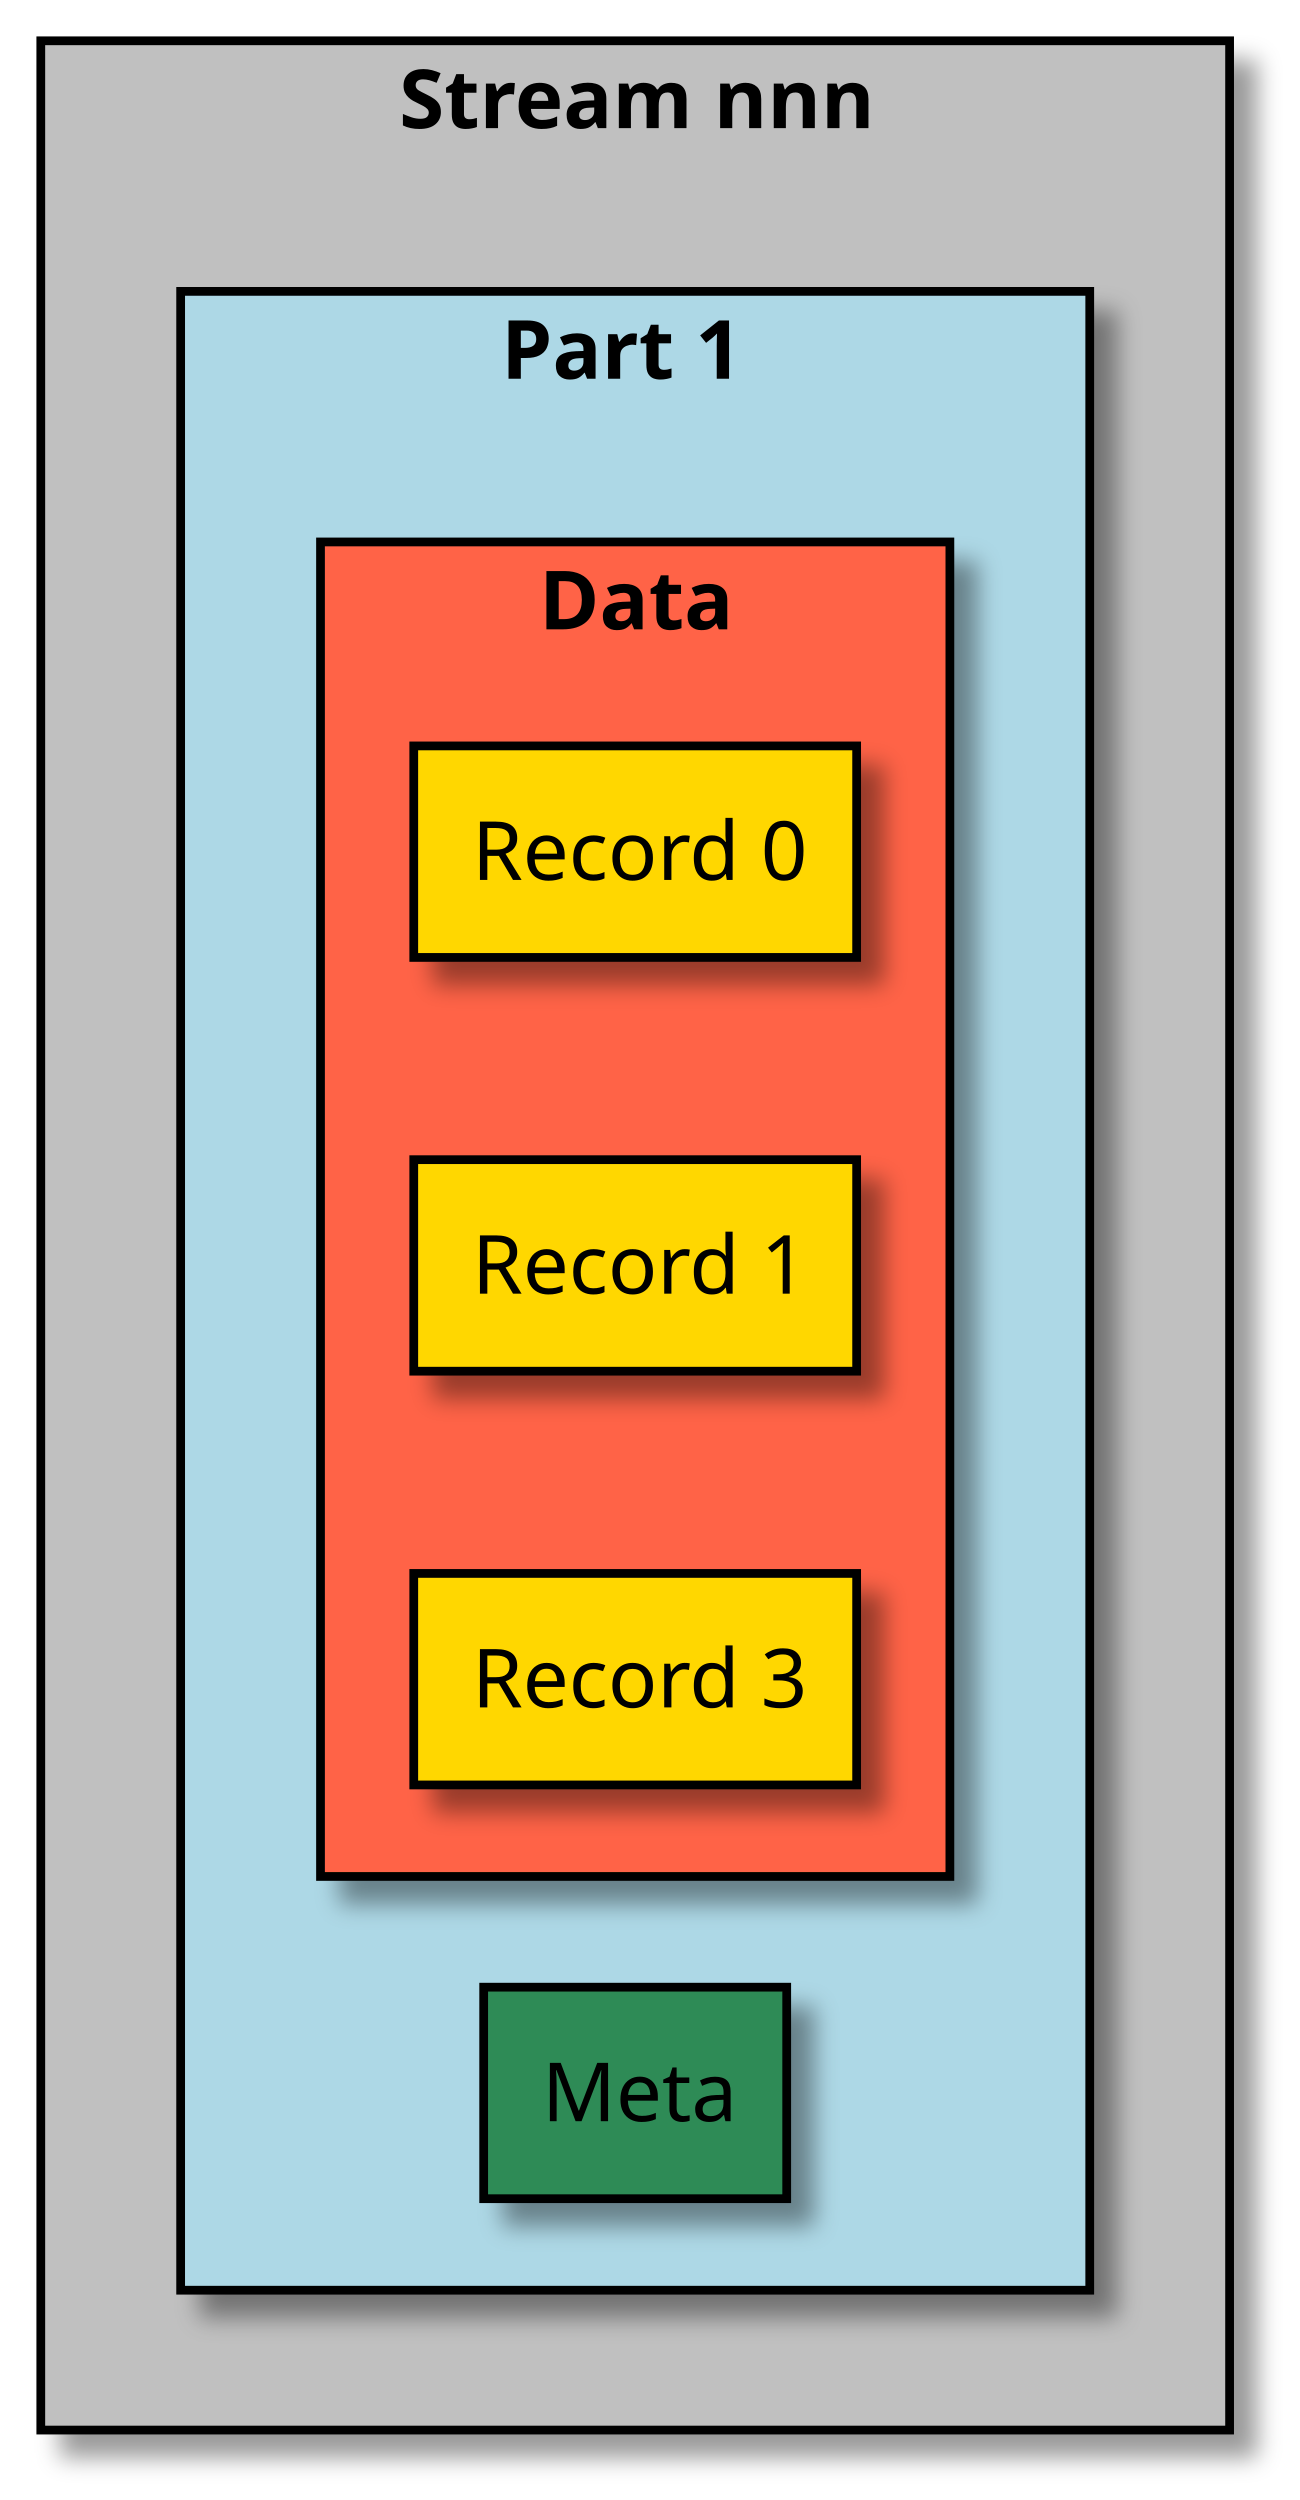
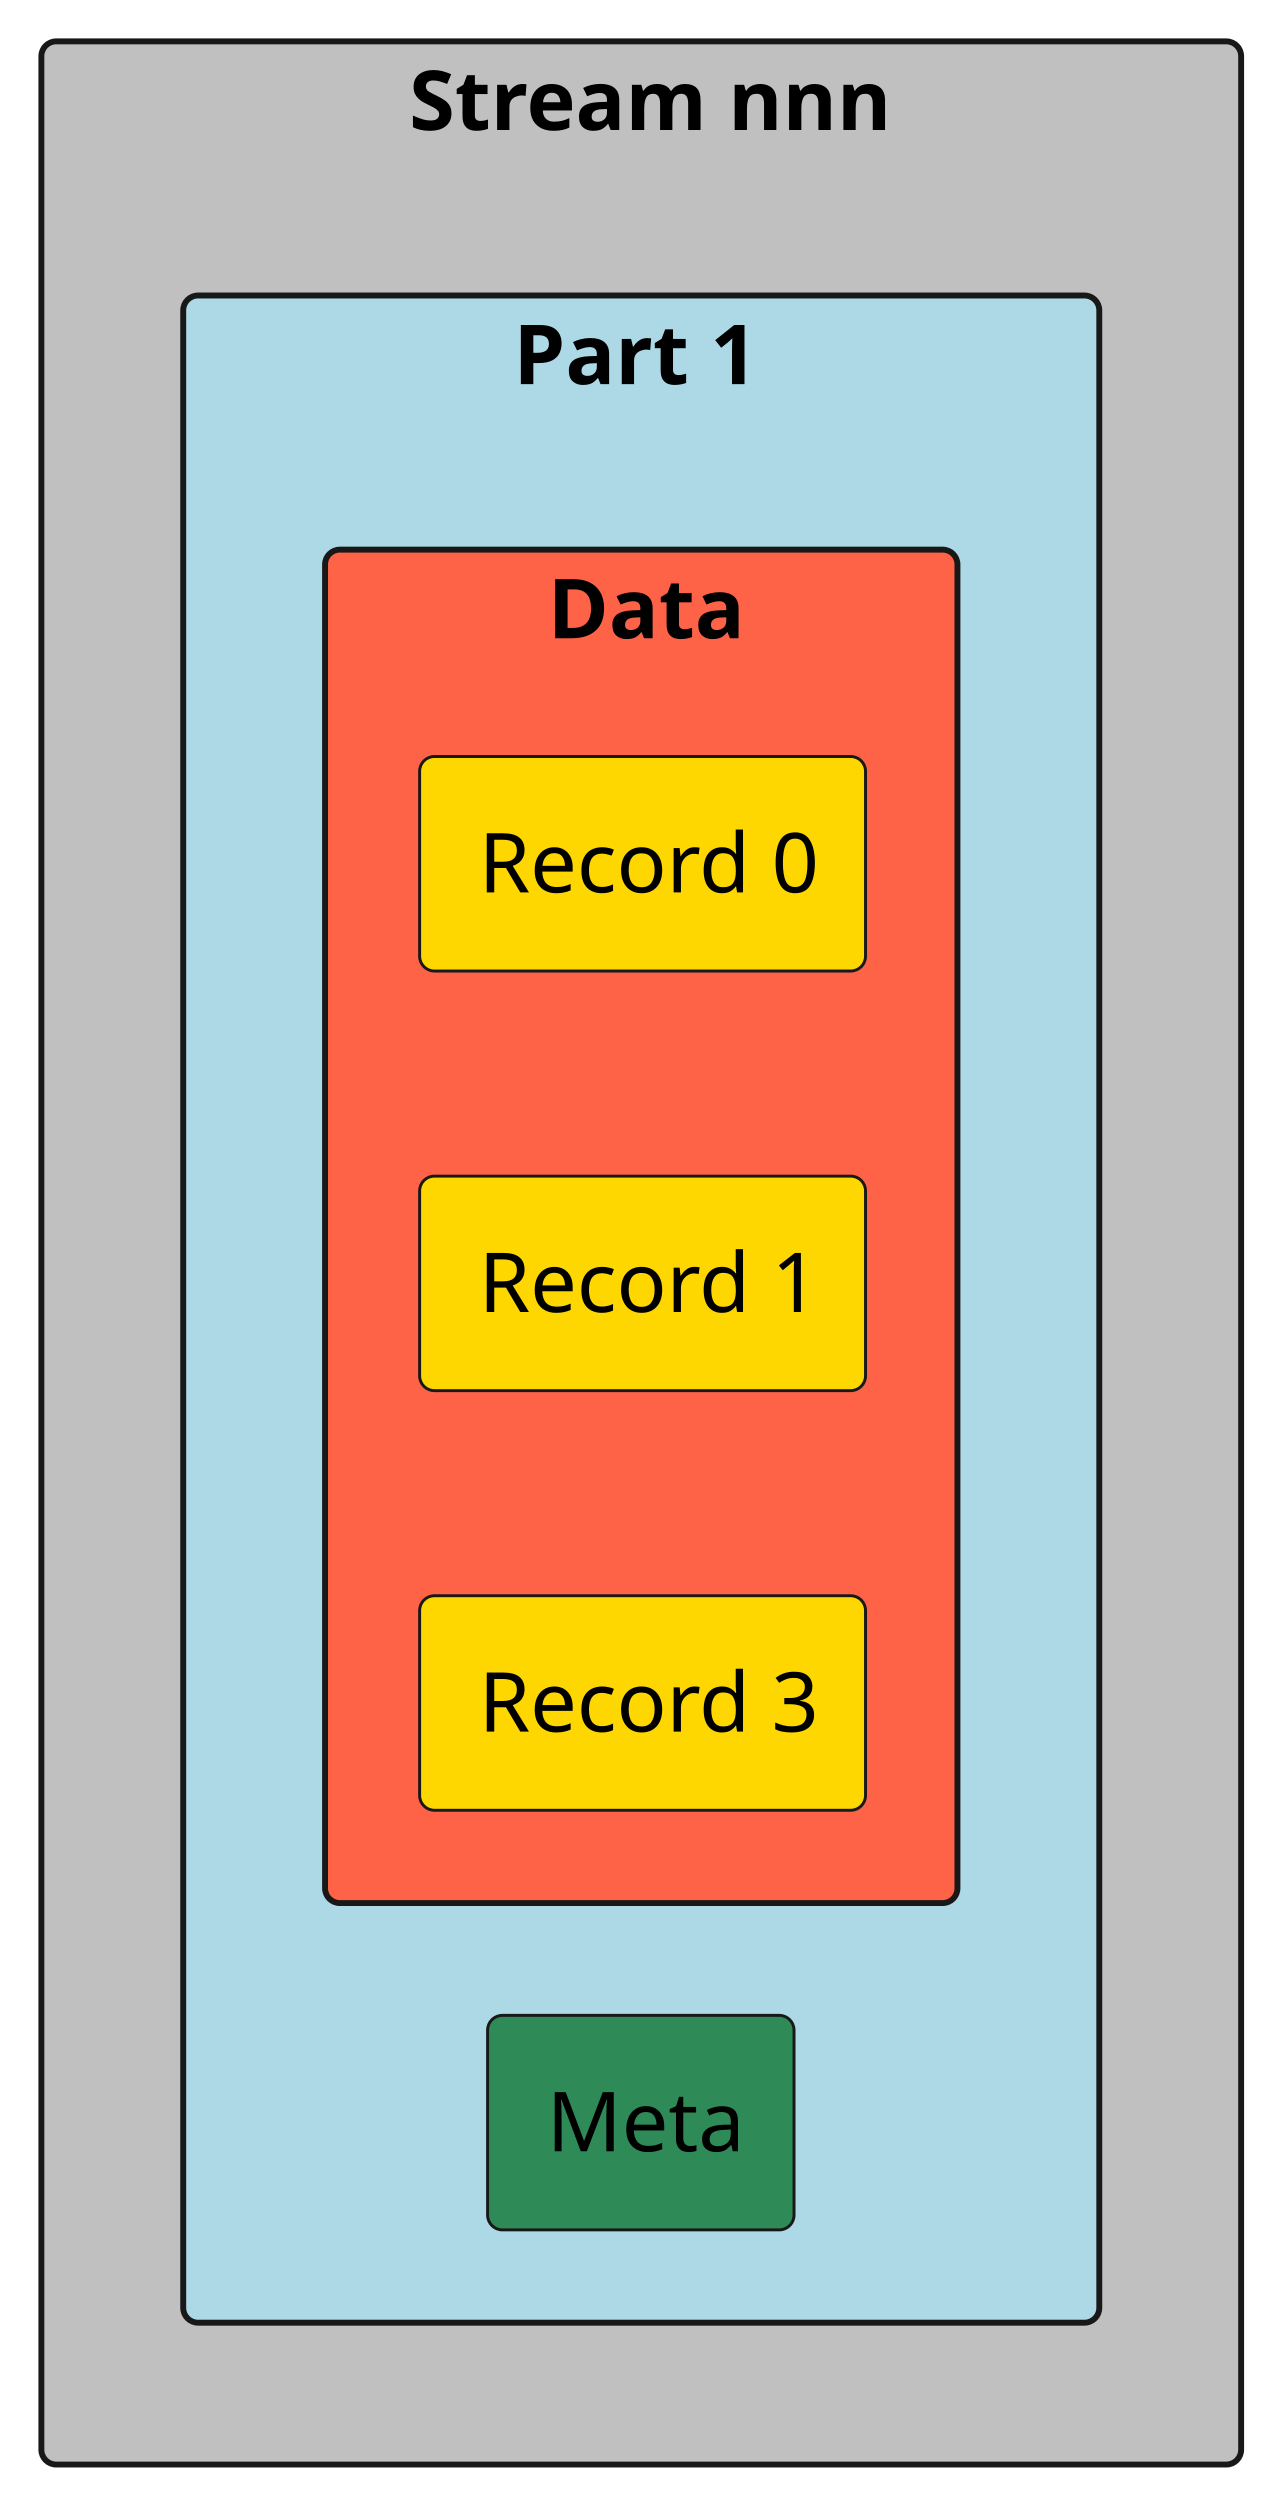
- <svg xmlns="http://www.w3.org/2000/svg" contentScriptType="application/ecmascript" contentStyleType="text/css" height="429px" preserveAspectRatio="none" style="width:223px;height:429px;" version="1.1" viewBox="0 0 223 429" width="223px" zoomAndPan="magnify">
-   <defs>
-     <filter height="300%" id="ffvl3wikactkp" width="300%" x="-1" y="-1">
-       <feGaussianBlur result="blurOut" stdDeviation="2.0" />
-       <feColorMatrix in="blurOut" result="blurOut2" type="matrix" values="0 0 0 0 0 0 0 0 0 0 0 0 0 0 0 0 0 0 .4 0" />
-       <feOffset dx="4.0" dy="4.0" in="blurOut2" result="blurOut3" />
-       <feBlend in="SourceGraphic" in2="blurOut3" mode="normal" />
-     </filter>
-   </defs>
+ <svg xmlns="http://www.w3.org/2000/svg" contentStyleType="text/css" data-diagram-type="CLASS" height="423px" preserveAspectRatio="none" style="width:216px;height:423px;background:#FFFFFF;" version="1.1" viewBox="0 0 216 423" width="216px" zoomAndPan="magnify">
+   <defs />
  <g>
-     <rect fill="#C0C0C0" filter="url(#ffvl3wikactkp)" height="410" style="stroke:#000000;stroke-width:1.5;" width="204" x="7" y="7" />
-     <text fill="#000000" font-family="sans-serif" font-size="14" font-weight="bold" lengthAdjust="spacing" textLength="81" x="68.5" y="21.995">Stream nnn</text>
-     <rect fill="#ADD8E6" filter="url(#ffvl3wikactkp)" height="343" style="stroke:#000000;stroke-width:1.5;" width="156" x="31" y="50" />
-     <text fill="#000000" font-family="sans-serif" font-size="14" font-weight="bold" lengthAdjust="spacing" textLength="42" x="86" y="64.995">Part 1</text>
-     <rect fill="#FF6347" filter="url(#ffvl3wikactkp)" height="229" style="stroke:#000000;stroke-width:1.5;" width="108" x="55" y="93" />
-     <text fill="#000000" font-family="sans-serif" font-size="14" font-weight="bold" lengthAdjust="spacing" textLength="33" x="92.5" y="107.995">Data</text>
-     <rect fill="#FFD700" filter="url(#ffvl3wikactkp)" height="36.297" style="stroke:#000000;stroke-width:1.5;" width="76" x="71" y="128" />
-     <text fill="#000000" font-family="sans-serif" font-size="14" lengthAdjust="spacing" textLength="56" x="81" y="150.995">Record 0</text>
-     <rect fill="#FFD700" filter="url(#ffvl3wikactkp)" height="36.297" style="stroke:#000000;stroke-width:1.5;" width="76" x="71" y="199" />
-     <text fill="#000000" font-family="sans-serif" font-size="14" lengthAdjust="spacing" textLength="56" x="81" y="221.995">Record 1</text>
-     <rect fill="#FFD700" filter="url(#ffvl3wikactkp)" height="36.297" style="stroke:#000000;stroke-width:1.5;" width="76" x="71" y="270" />
-     <text fill="#000000" font-family="sans-serif" font-size="14" lengthAdjust="spacing" textLength="56" x="81" y="292.995">Record 3</text>
-     <rect fill="#2E8B57" filter="url(#ffvl3wikactkp)" height="36.297" style="stroke:#000000;stroke-width:1.5;" width="52" x="83" y="341" />
-     <text fill="#000000" font-family="sans-serif" font-size="14" lengthAdjust="spacing" textLength="32" x="93" y="363.995">Meta</text>
+     <g class="cluster" data-qualified-name="Stream nnn" data-source-line="3" id="ent0002">
+       <rect fill="#C0C0C0" height="410" rx="2.5" ry="2.5" style="stroke:#181818;stroke-width:1;" width="203" x="7" y="7" />
+       <text fill="#000000" font-family="sans-serif" font-size="14" font-weight="bold" lengthAdjust="spacing" textLength="78.538" x="69.231" y="21.995">Stream nnn</text>
+     </g>
+     <g class="cluster" data-qualified-name="Stream nnn.Part 1 " data-source-line="4" id="ent0003">
+       <rect fill="#ADD8E6" height="343" rx="2.5" ry="2.5" style="stroke:#181818;stroke-width:1;" width="155" x="31" y="50" />
+       <text fill="#000000" font-family="sans-serif" font-size="14" font-weight="bold" lengthAdjust="spacing" textLength="39.635" x="86.864" y="64.995">Part 1</text>
+     </g>
+     <g class="cluster" data-qualified-name="Stream nnn.Part 1 .Data" data-source-line="5" id="ent0004">
+       <rect fill="#FF6347" height="229" rx="2.5" ry="2.5" style="stroke:#181818;stroke-width:1;" width="107" x="55" y="93" />
+       <text fill="#000000" font-family="sans-serif" font-size="14" font-weight="bold" lengthAdjust="spacing" textLength="31.678" x="92.661" y="107.995">Data</text>
+     </g>
+     <g class="entity" data-qualified-name="Stream nnn.Part 1 .Data.Record 0" data-source-line="6" id="ent0005">
+       <rect fill="#FFD700" height="36.297" rx="2.5" ry="2.5" style="stroke:#181818;stroke-width:0.5;" width="75.446" x="71" y="128" />
+       <text fill="#000000" font-family="sans-serif" font-size="14" lengthAdjust="spacing" textLength="55.446" x="81" y="150.995">Record 0</text>
+     </g>
+     <g class="entity" data-qualified-name="Stream nnn.Part 1 .Data.Record 1" data-source-line="8" id="ent0006">
+       <rect fill="#FFD700" height="36.297" rx="2.5" ry="2.5" style="stroke:#181818;stroke-width:0.5;" width="75.446" x="71" y="199" />
+       <text fill="#000000" font-family="sans-serif" font-size="14" lengthAdjust="spacing" textLength="55.446" x="81" y="221.995">Record 1</text>
+     </g>
+     <g class="entity" data-qualified-name="Stream nnn.Part 1 .Data.Record 3" data-source-line="10" id="ent0007">
+       <rect fill="#FFD700" height="36.297" rx="2.5" ry="2.5" style="stroke:#181818;stroke-width:0.5;" width="75.446" x="71" y="270" />
+       <text fill="#000000" font-family="sans-serif" font-size="14" lengthAdjust="spacing" textLength="55.446" x="81" y="292.995">Record 3</text>
+     </g>
+     <g class="entity" data-qualified-name="Stream nnn.Part 1 .Meta" data-source-line="13" id="ent0008">
+       <rect fill="#2E8B57" height="36.297" rx="2.5" ry="2.5" style="stroke:#181818;stroke-width:0.5;" width="51.849" x="82.5" y="341" />
+       <text fill="#000000" font-family="sans-serif" font-size="14" lengthAdjust="spacing" textLength="31.849" x="92.5" y="363.995">Meta</text>
+     </g>
  </g>
</svg>
